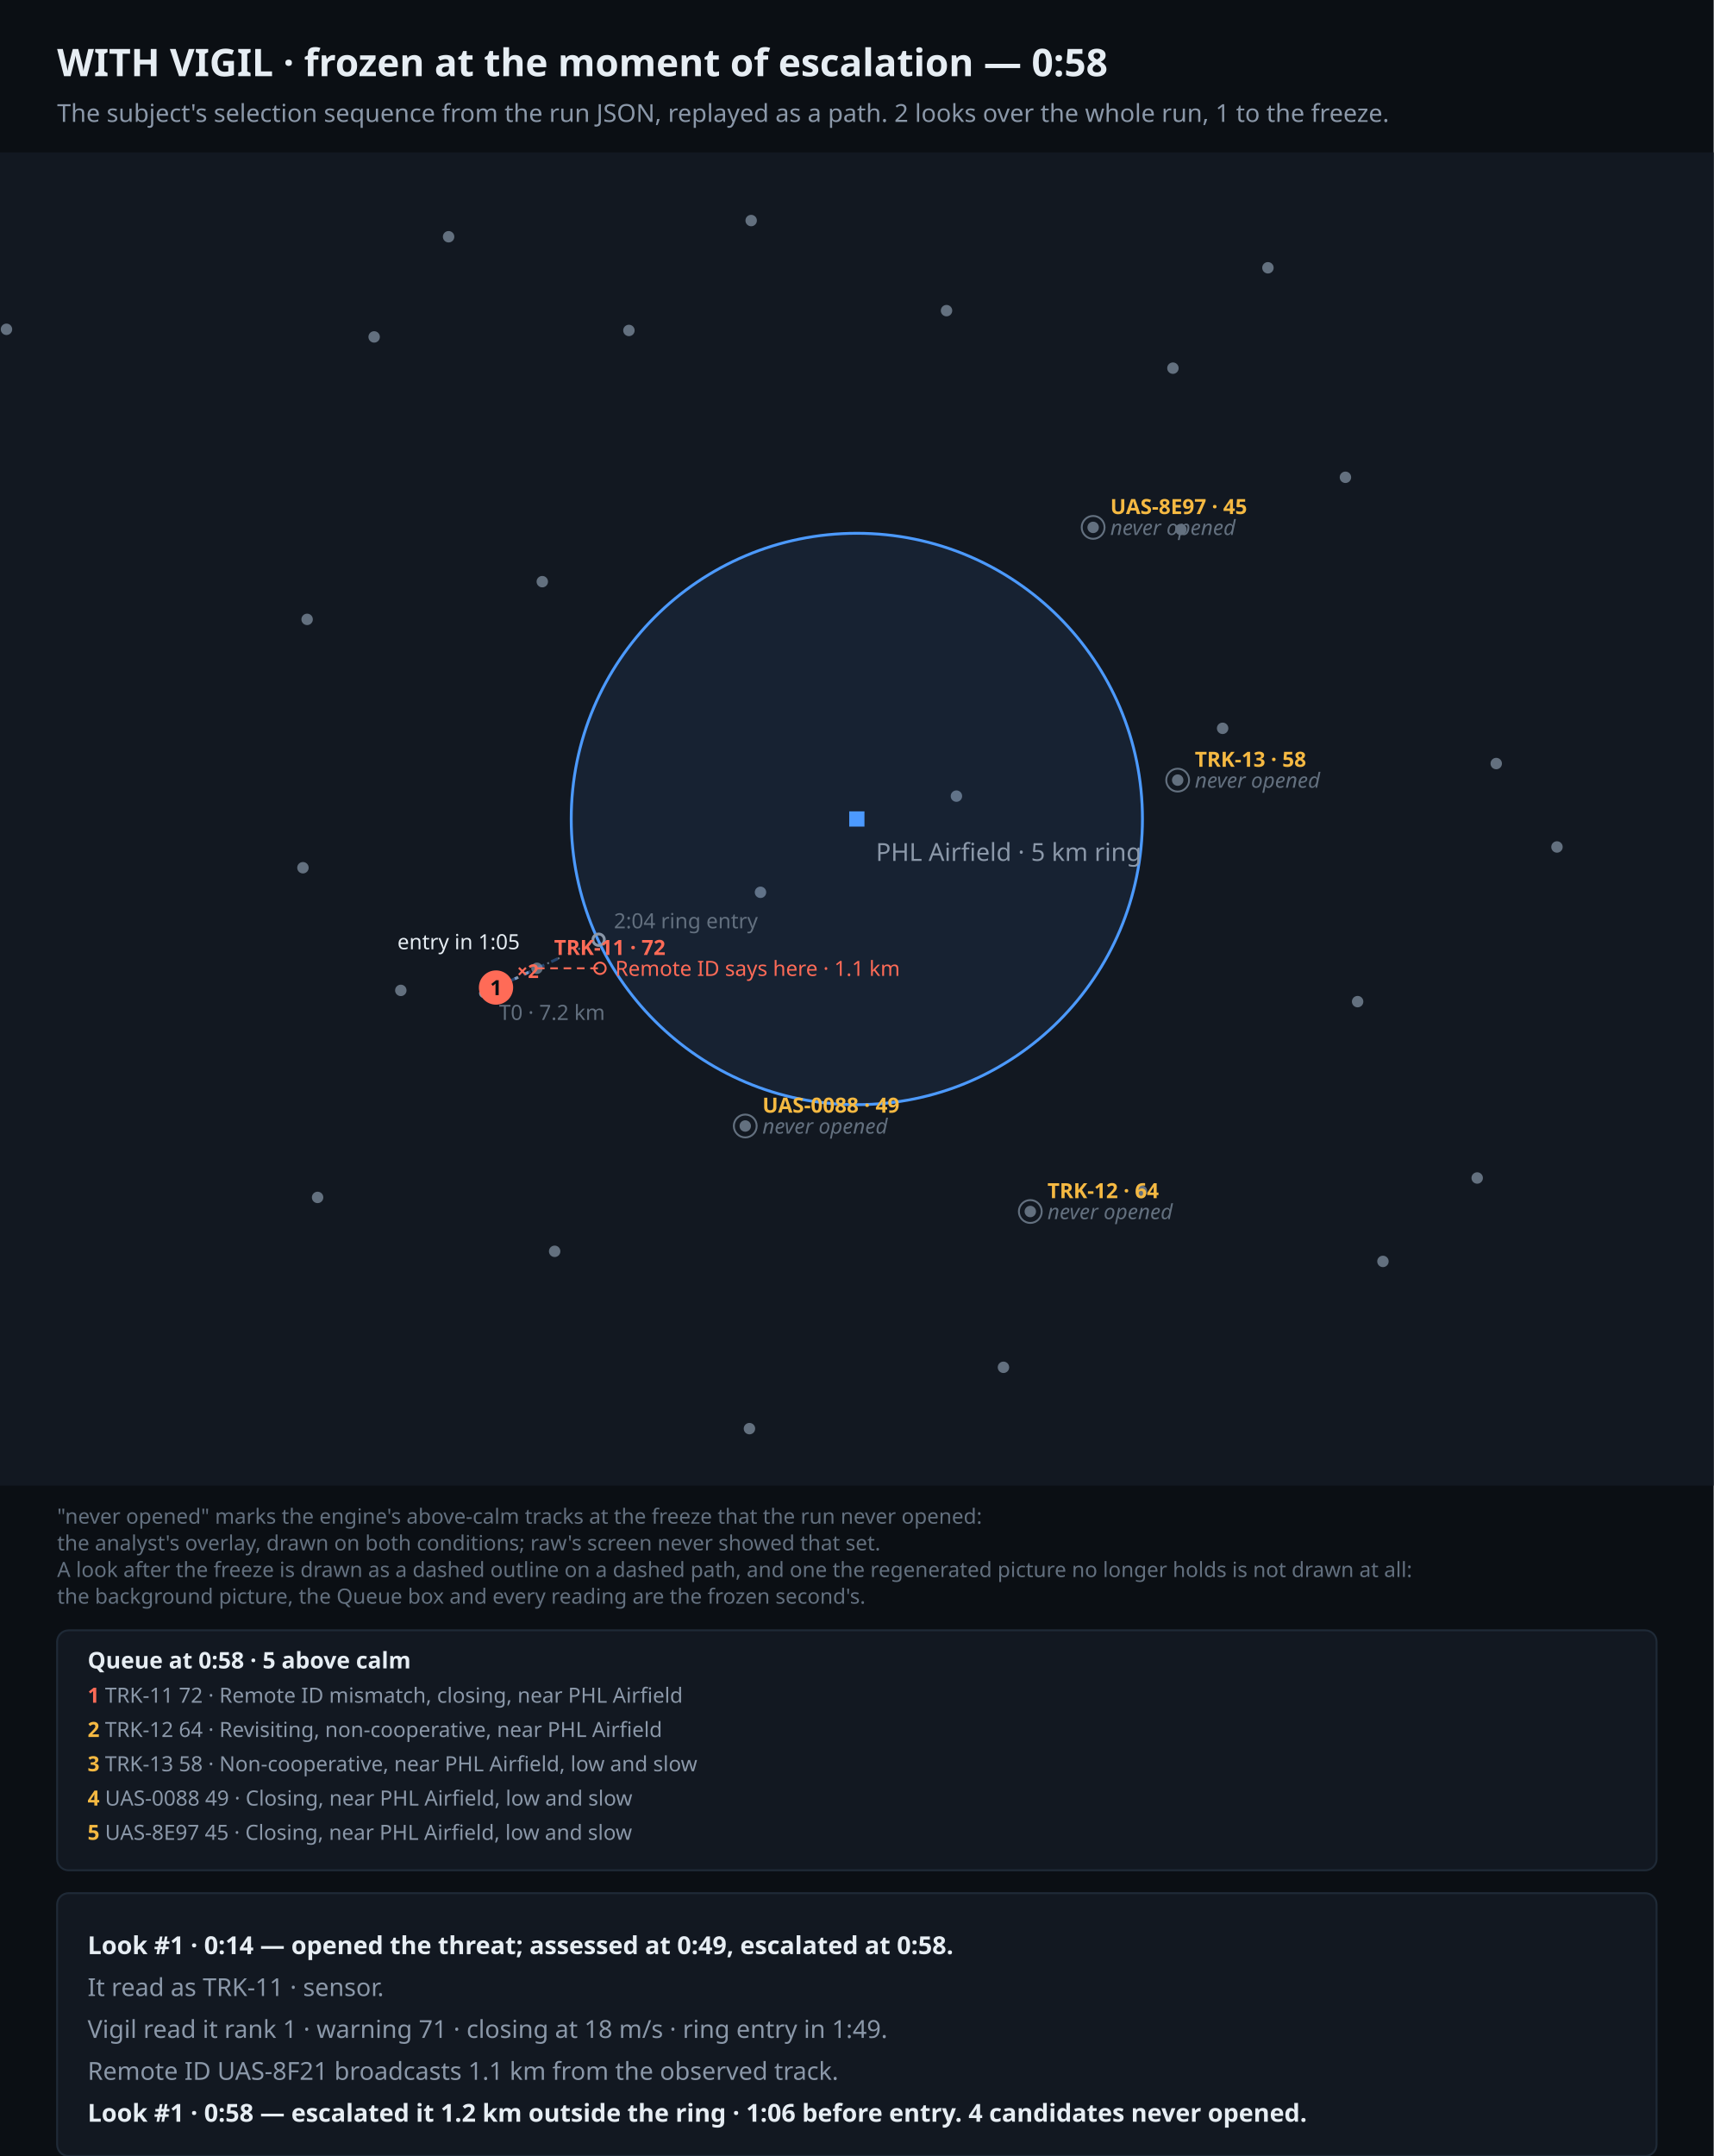
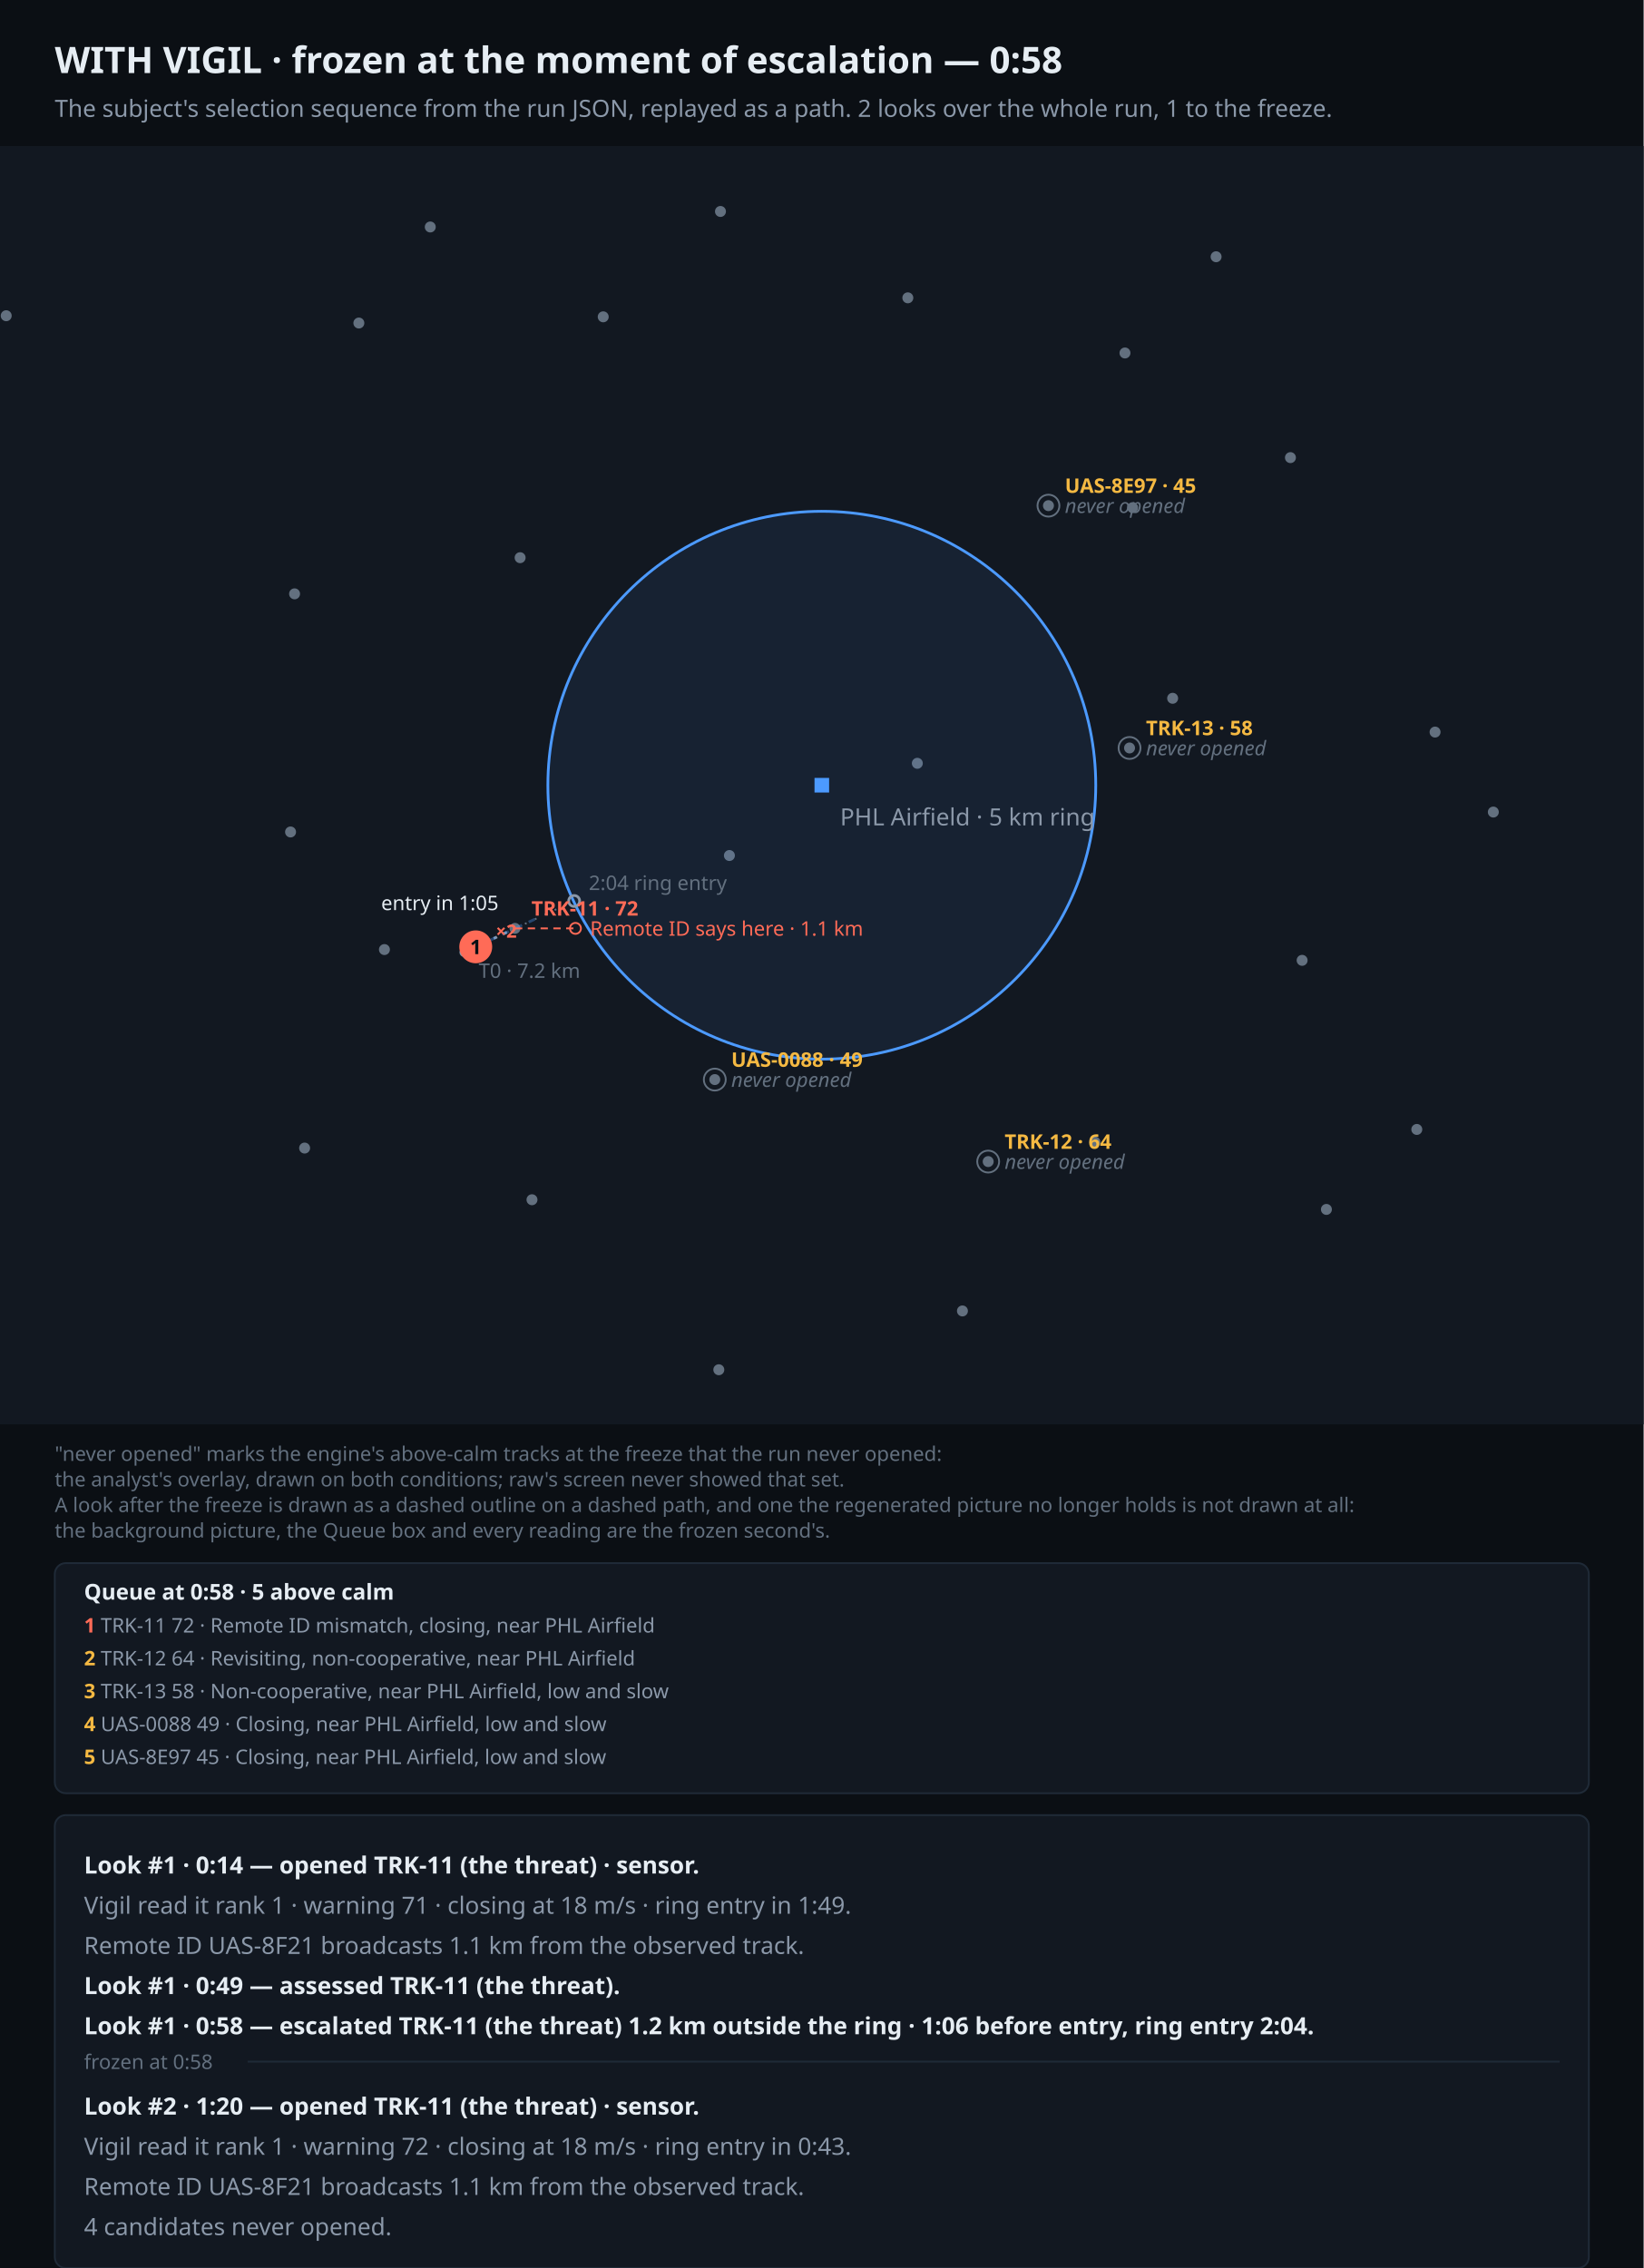
- <svg xmlns="http://www.w3.org/2000/svg" width="900" height="1132" viewBox="0 0 900 1132" data-subject="S03" data-scenario="02a" data-mode="vigil" data-run="1">
-   <rect width="900" height="1132" fill="#0b0f14" />
+ <svg xmlns="http://www.w3.org/2000/svg" width="900" height="1242" viewBox="0 0 900 1242" data-subject="S03" data-scenario="02a" data-mode="vigil" data-run="1">
+   <rect width="900" height="1242" fill="#0b0f14" />
  <text x="30" y="40" font-family="system-ui, sans-serif" class="title" font-size="20" font-weight="700" fill="#e6edf3">WITH VIGIL · frozen at the moment of escalation — 0:58</text>
  <text x="30" y="64" font-family="system-ui, sans-serif" class="subtitle" font-size="13" fill="#8b98a9">The subject's selection sequence from the run JSON, replayed as a path. 2 looks over the whole run, 1 to the freeze.</text>
  <defs>
    <clipPath id="panel">
      <rect x="0" y="0" width="900" height="700" />
    </clipPath>
  </defs>
  <g class="map" transform="translate(0 80)" clip-path="url(#panel)">
    <rect width="900" height="700" fill="#121821" />
    <circle class="track" data-id="adsb-a33716" cx="502.3" cy="338" r="3" fill="#63707f" />
    <circle class="track" data-id="adsb-a3b796" cx="210.5" cy="440" r="3" fill="#63707f" />
    <circle class="track" data-id="adsb-a43667" cx="399.4" cy="388.5" r="3" fill="#63707f" />
    <circle class="track" data-id="adsb-a7c7f2" cx="817.7" cy="364.7" r="3" fill="#63707f" />
    <circle class="track" data-id="adsb-a8021b" cx="642.1" cy="302.4" r="3" fill="#63707f" />
    <circle class="track" data-id="adsb-aa08fb" cx="665.9" cy="60.6" r="3" fill="#63707f" />
    <circle class="track" data-id="inject-11" cx="282" cy="428.4" r="3" fill="#63707f" />
    <circle class="track" data-id="inject-12" cx="541.1" cy="556.1" r="3" fill="#63707f" />
    <circle class="track" data-id="inject-13" cx="618.5" cy="329.6" r="3" fill="#63707f" />
    <circle class="track" data-id="inject-14" cx="3.4" cy="92.9" r="3" fill="#63707f" />
    <circle class="track" data-id="inject-17" cx="391.4" cy="511.2" r="3" fill="#63707f" />
    <circle class="track" data-id="inject-20" cx="497.1" cy="83.1" r="3" fill="#63707f" />
    <circle class="track" data-id="inject-21" cx="616" cy="113.3" r="3" fill="#63707f" />
    <circle class="track" data-id="inject-22" cx="706.6" cy="170.6" r="3" fill="#63707f" />
    <circle class="track" data-id="inject-23" cx="785.8" cy="320.9" r="3" fill="#63707f" />
    <circle class="track" data-id="inject-24" cx="713" cy="445.9" r="3" fill="#63707f" />
    <circle class="track" data-id="inject-25" cx="726.3" cy="582.3" r="3" fill="#63707f" />
    <circle class="track" data-id="inject-26" cx="527" cy="637.9" r="3" fill="#63707f" />
    <circle class="track" data-id="inject-27" cx="393.6" cy="670.1" r="3" fill="#63707f" />
    <circle class="track" data-id="inject-28" cx="291.3" cy="577" r="3" fill="#63707f" />
    <circle class="track" data-id="inject-29" cx="166.8" cy="548.7" r="3" fill="#63707f" />
    <circle class="track" data-id="inject-30" cx="159.1" cy="375.6" r="3" fill="#63707f" />
    <circle class="track" data-id="inject-31" cx="161.3" cy="245.2" r="3" fill="#63707f" />
    <circle class="track" data-id="inject-32" cx="196.5" cy="96.9" r="3" fill="#63707f" />
    <circle class="track" data-id="inject-33" cx="330.3" cy="93.5" r="3" fill="#63707f" />
    <circle class="track" data-id="inject-34" cx="394.5" cy="35.8" r="3" fill="#63707f" />
    <circle class="track" data-id="inject-35" cx="284.8" cy="225.4" r="3" fill="#63707f" />
    <circle class="track" data-id="inject-36" cx="775.8" cy="538.5" r="3" fill="#63707f" />
    <circle class="track" data-id="inject-37" cx="574.1" cy="196.9" r="3" fill="#63707f" />
    <circle class="track" data-id="inject-38" cx="599.5" cy="545.4" r="3" fill="#63707f" />
    <circle class="track" data-id="inject-39" cx="235.6" cy="44.3" r="3" fill="#63707f" />
    <circle class="track" data-id="inject-40" cx="620.2" cy="198" r="3" fill="#63707f" />
    <circle class="ring" cx="450" cy="350" r="150" fill="#4c9aff" fill-opacity="0.08" stroke="#4c9aff" stroke-width="1.5" />
    <rect x="446" y="346" width="8" height="8" fill="#4c9aff" />
    <text x="460" y="372" font-family="system-ui, sans-serif" font-size="13" fill="#8b98a9">PHL Airfield · 5 km ring</text>
    <polyline points="254.1,441.5 254.6,441.2 255.1,441 255.6,440.8 256.1,440.6 256.5,440.3 257,440.1 257.5,439.9 258,439.6 258.5,439.4 259,439.2 259.5,439 260,438.7 260.5,438.5 260.9,438.3 261.4,438 261.9,437.8 262.4,437.6 262.9,437.4 263.4,437.1 263.9,436.9 264.4,436.7 264.9,436.4 265.4,436.2 265.8,436 266.4,435.8 266.8,435.5 267.3,435.3 267.8,435.1 268.3,434.9 268.8,434.6 269.3,434.4 269.8,434.2 270.3,433.9 270.8,433.7 271.3,433.5 271.7,433.3 272.2,433 272.7,432.8 273.2,432.6 273.7,432.3 274.2,432.1 274.7,431.9 275.2,431.7 275.7,431.4 276.1,431.2 276.6,431 277.1,430.7 277.6,430.5 278.1,430.3 278.6,430.1 279.1,429.8 279.6,429.6 280.1,429.3 280.6,429.1 281,428.9 281.5,428.7 282,428.4" fill="none" class="trail" stroke="#8b98a9" stroke-width="1.5" stroke-dasharray="2 4" />
    <polyline points="282,428.4 282.5,428.2 283,428 283.5,427.7 284,427.5 284.5,427.3 285,427.1 285.5,426.8 285.9,426.6 286.4,426.4 286.9,426.2 287.4,425.9 287.9,425.7 288.4,425.5 288.9,425.2 289.4,425 289.9,424.8 290.3,424.6 290.8,424.3 291.3,424.1 291.8,423.9 292.3,423.6 292.8,423.4 293.3,423.2 293.8,423 294.3,422.7 294.8,422.5 295.2,422.3 295.7,422 296.2,421.8 296.7,421.6 297.2,421.4 297.7,421.1 298.2,420.9 298.7,420.7 299.2,420.5 299.7,420.2 300.2,420 300.7,419.8 301.1,419.5 301.6,419.3 302.1,419.1 302.6,418.9 303.1,418.6 303.6,418.4 304.1,418.2 304.6,417.9 305.1,417.7 305.5,417.5 306,417.3 306.5,417 307,416.8 307.5,416.6 308,416.3 308.5,416.1 309,415.9 309.5,415.7 310,415.4 310.4,415.2 310.9,415 311.4,414.8 311.9,414.5 312.4,414.3 312.9,414.1 313.4,413.8 313.9,413.6 314.4,413.4" fill="none" class="trail-ahead" stroke="#63707f" stroke-width="1" stroke-dasharray="1 5" />
    <circle class="trail-first" cx="254.1" cy="441.5" r="2.5" fill="#8b98a9" />
    <text x="262.1" y="455.5" font-family="system-ui, sans-serif" font-size="11" fill="#63707f">T0 · 7.2 km</text>
    <circle class="entry" cx="314.4" cy="413.4" r="3" fill="none" stroke="#8b98a9" stroke-width="1.5" />
    <text x="322.4" y="407.4" font-family="system-ui, sans-serif" font-size="11" fill="#63707f">2:04 ring entry</text>
    <circle class="never-opened" data-id="inject-12" cx="541.1" cy="556.1" r="6" fill="none" stroke="#63707f" stroke-width="1" />
    <text x="550.1" y="560.1" font-family="system-ui, sans-serif" font-size="11" font-style="italic" fill="#63707f">never opened</text>
    <circle class="never-opened" data-id="inject-13" cx="618.5" cy="329.6" r="6" fill="none" stroke="#63707f" stroke-width="1" />
    <text x="627.5" y="333.6" font-family="system-ui, sans-serif" font-size="11" font-style="italic" fill="#63707f">never opened</text>
    <circle class="never-opened" data-id="inject-17" cx="391.4" cy="511.2" r="6" fill="none" stroke="#63707f" stroke-width="1" />
    <text x="400.4" y="515.2" font-family="system-ui, sans-serif" font-size="11" font-style="italic" fill="#63707f">never opened</text>
    <circle class="never-opened" data-id="inject-37" cx="574.1" cy="196.9" r="6" fill="none" stroke="#63707f" stroke-width="1" />
    <text x="583.1" y="200.9" font-family="system-ui, sans-serif" font-size="11" font-style="italic" fill="#63707f">never opened</text>
    <polyline points="260.5,438.5 292.8,423.4" fill="none" class="path-late" stroke="#4c9aff" stroke-opacity="0.35" stroke-width="1.5" stroke-dasharray="4 4" />
    <circle class="hop" data-k="1" data-visits="2" data-id="inject-11" data-t="14" cx="260.5" cy="438.5" r="9" fill="#ff6b57" />
    <text x="260.5" y="442.5" font-family="system-ui, sans-serif" font-size="11" font-weight="700" text-anchor="middle" fill="#0b0f14">1</text>
    <text x="271.5" y="433.5" font-family="system-ui, sans-serif" class="hop-visits" data-id="inject-11" font-size="10" font-weight="700" fill="#ff6b57">×2</text>
    <text x="291" y="421.4" font-family="system-ui, sans-serif" class="vigil-label" data-id="inject-11" font-size="11" font-weight="600" fill="#ff6b57">TRK-11 · 72</text>
    <text x="550.1" y="549.1" font-family="system-ui, sans-serif" class="vigil-label" data-id="inject-12" font-size="11" font-weight="600" fill="#f5b942">TRK-12 · 64</text>
    <text x="627.5" y="322.6" font-family="system-ui, sans-serif" class="vigil-label" data-id="inject-13" font-size="11" font-weight="600" fill="#f5b942">TRK-13 · 58</text>
    <text x="400.4" y="504.2" font-family="system-ui, sans-serif" class="vigil-label" data-id="inject-17" font-size="11" font-weight="600" fill="#f5b942">UAS-0088 · 49</text>
    <text x="583.1" y="189.9" font-family="system-ui, sans-serif" class="vigil-label" data-id="inject-37" font-size="11" font-weight="600" fill="#f5b942">UAS-8E97 · 45</text>
    <line class="vigil-mismatch" data-id="inject-11" x1="282" y1="428.4" x2="315.1" y2="428.4" stroke="#ff6b57" stroke-width="1" stroke-dasharray="4 3" />
    <circle class="vigil-broadcast" data-id="inject-11" cx="315.1" cy="428.4" r="3" fill="none" stroke="#ff6b57" stroke-width="1" />
    <text x="323.1" y="432.4" font-family="system-ui, sans-serif" class="vigil-mismatch-label" font-size="11" fill="#ff6b57">Remote ID says here · 1.1 km</text>
    <text x="273" y="418.4" font-family="system-ui, sans-serif" class="vigil-entry" data-id="inject-11" font-size="11" text-anchor="end" fill="#e6edf3">entry in 1:05</text>
  </g>
  <text x="30" y="800" font-family="system-ui, sans-serif" class="footnote" font-size="11" fill="#63707f">"never opened" marks the engine's above-calm tracks at the freeze that the run never opened:</text>
  <text x="30" y="814" font-family="system-ui, sans-serif" class="footnote" font-size="11" fill="#63707f">the analyst's overlay, drawn on both conditions; raw's screen never showed that set.</text>
  <text x="30" y="828" font-family="system-ui, sans-serif" class="footnote" font-size="11" fill="#63707f">A look after the freeze is drawn as a dashed outline on a dashed path, and one the regenerated picture no longer holds is not drawn at all:</text>
  <text x="30" y="842" font-family="system-ui, sans-serif" class="footnote" font-size="11" fill="#63707f">the background picture, the Queue box and every reading are the frozen second's.</text>
  <rect class="vigil-queue" x="30" y="856" width="840" height="126" rx="6" fill="#121821" stroke="#1f2a37" />
  <text x="46" y="876" font-family="system-ui, sans-serif" class="vigil-queue-title" font-size="12" font-weight="700" fill="#e6edf3">Queue at 0:58 · 5 above calm</text>
  <text x="46" y="894" font-family="system-ui, sans-serif" class="vigil-queue-line" data-id="inject-11" font-size="11" fill="#8b98a9">
    <tspan font-weight="700" fill="#ff6b57">1</tspan> TRK-11 72 · Remote ID mismatch, closing, near PHL Airfield</text>
  <text x="46" y="912" font-family="system-ui, sans-serif" class="vigil-queue-line" data-id="inject-12" font-size="11" fill="#8b98a9">
    <tspan font-weight="700" fill="#f5b942">2</tspan> TRK-12 64 · Revisiting, non-cooperative, near PHL Airfield</text>
  <text x="46" y="930" font-family="system-ui, sans-serif" class="vigil-queue-line" data-id="inject-13" font-size="11" fill="#8b98a9">
    <tspan font-weight="700" fill="#f5b942">3</tspan> TRK-13 58 · Non-cooperative, near PHL Airfield, low and slow</text>
  <text x="46" y="948" font-family="system-ui, sans-serif" class="vigil-queue-line" data-id="inject-17" font-size="11" fill="#8b98a9">
    <tspan font-weight="700" fill="#f5b942">4</tspan> UAS-0088 49 · Closing, near PHL Airfield, low and slow</text>
  <text x="46" y="966" font-family="system-ui, sans-serif" class="vigil-queue-line" data-id="inject-37" font-size="11" fill="#8b98a9">
    <tspan font-weight="700" fill="#f5b942">5</tspan> UAS-8E97 45 · Closing, near PHL Airfield, low and slow</text>
-   <rect x="30" y="994" width="840" height="138" rx="6" fill="#121821" stroke="#1f2a37" />
-   <text x="46" y="1026" font-family="system-ui, sans-serif" class="caption" font-size="13" font-weight="600" fill="#e6edf3">Look #1 · 0:14 — opened the threat; assessed at 0:49, escalated at 0:58.</text>
-   <text x="46" y="1048" font-family="system-ui, sans-serif" class="caption" font-size="13" fill="#8b98a9">It read as TRK-11 · sensor.</text>
-   <text x="46" y="1070" font-family="system-ui, sans-serif" class="caption" font-size="13" fill="#8b98a9">Vigil read it rank 1 · warning 71 · closing at 18 m/s · ring entry in 1:49.</text>
-   <text x="46" y="1092" font-family="system-ui, sans-serif" class="caption" font-size="13" fill="#8b98a9">Remote ID UAS-8F21 broadcasts 1.1 km from the observed track.</text>
-   <text x="46" y="1114" font-family="system-ui, sans-serif" class="caption" font-size="13" font-weight="600" fill="#e6edf3">Look #1 · 0:58 — escalated it 1.2 km outside the ring · 1:06 before entry. 4 candidates never opened.</text>
+   <rect x="30" y="994" width="840" height="248" rx="6" fill="#121821" stroke="#1f2a37" />
+   <text x="46" y="1026" font-family="system-ui, sans-serif" class="caption" font-size="13" font-weight="600" fill="#e6edf3">Look #1 · 0:14 — opened TRK-11 (the threat) · sensor.</text>
+   <text x="46" y="1048" font-family="system-ui, sans-serif" class="caption" font-size="13" fill="#8b98a9">Vigil read it rank 1 · warning 71 · closing at 18 m/s · ring entry in 1:49.</text>
+   <text x="46" y="1070" font-family="system-ui, sans-serif" class="caption" font-size="13" fill="#8b98a9">Remote ID UAS-8F21 broadcasts 1.1 km from the observed track.</text>
+   <text x="46" y="1092" font-family="system-ui, sans-serif" class="caption" font-size="13" font-weight="600" fill="#e6edf3">Look #1 · 0:49 — assessed TRK-11 (the threat).</text>
+   <text x="46" y="1114" font-family="system-ui, sans-serif" class="caption" font-size="13" font-weight="600" fill="#e6edf3">Look #1 · 0:58 — escalated TRK-11 (the threat) 1.2 km outside the ring · 1:06 before entry, ring entry 2:04.</text>
+   <text x="46" y="1133" font-family="system-ui, sans-serif" class="caption-rule-label" font-size="11" fill="#63707f">frozen at 0:58</text>
+   <line class="caption-rule" x1="135.6" y1="1129" x2="854" y2="1129" stroke="#1f2a37" />
+   <text x="46" y="1158" font-family="system-ui, sans-serif" class="caption" font-size="13" font-weight="600" fill="#e6edf3">Look #2 · 1:20 — opened TRK-11 (the threat) · sensor.</text>
+   <text x="46" y="1180" font-family="system-ui, sans-serif" class="caption" font-size="13" fill="#8b98a9">Vigil read it rank 1 · warning 72 · closing at 18 m/s · ring entry in 0:43.</text>
+   <text x="46" y="1202" font-family="system-ui, sans-serif" class="caption" font-size="13" fill="#8b98a9">Remote ID UAS-8F21 broadcasts 1.1 km from the observed track.</text>
+   <text x="46" y="1224" font-family="system-ui, sans-serif" class="caption" font-size="13" fill="#8b98a9">4 candidates never opened.</text>
</svg>
